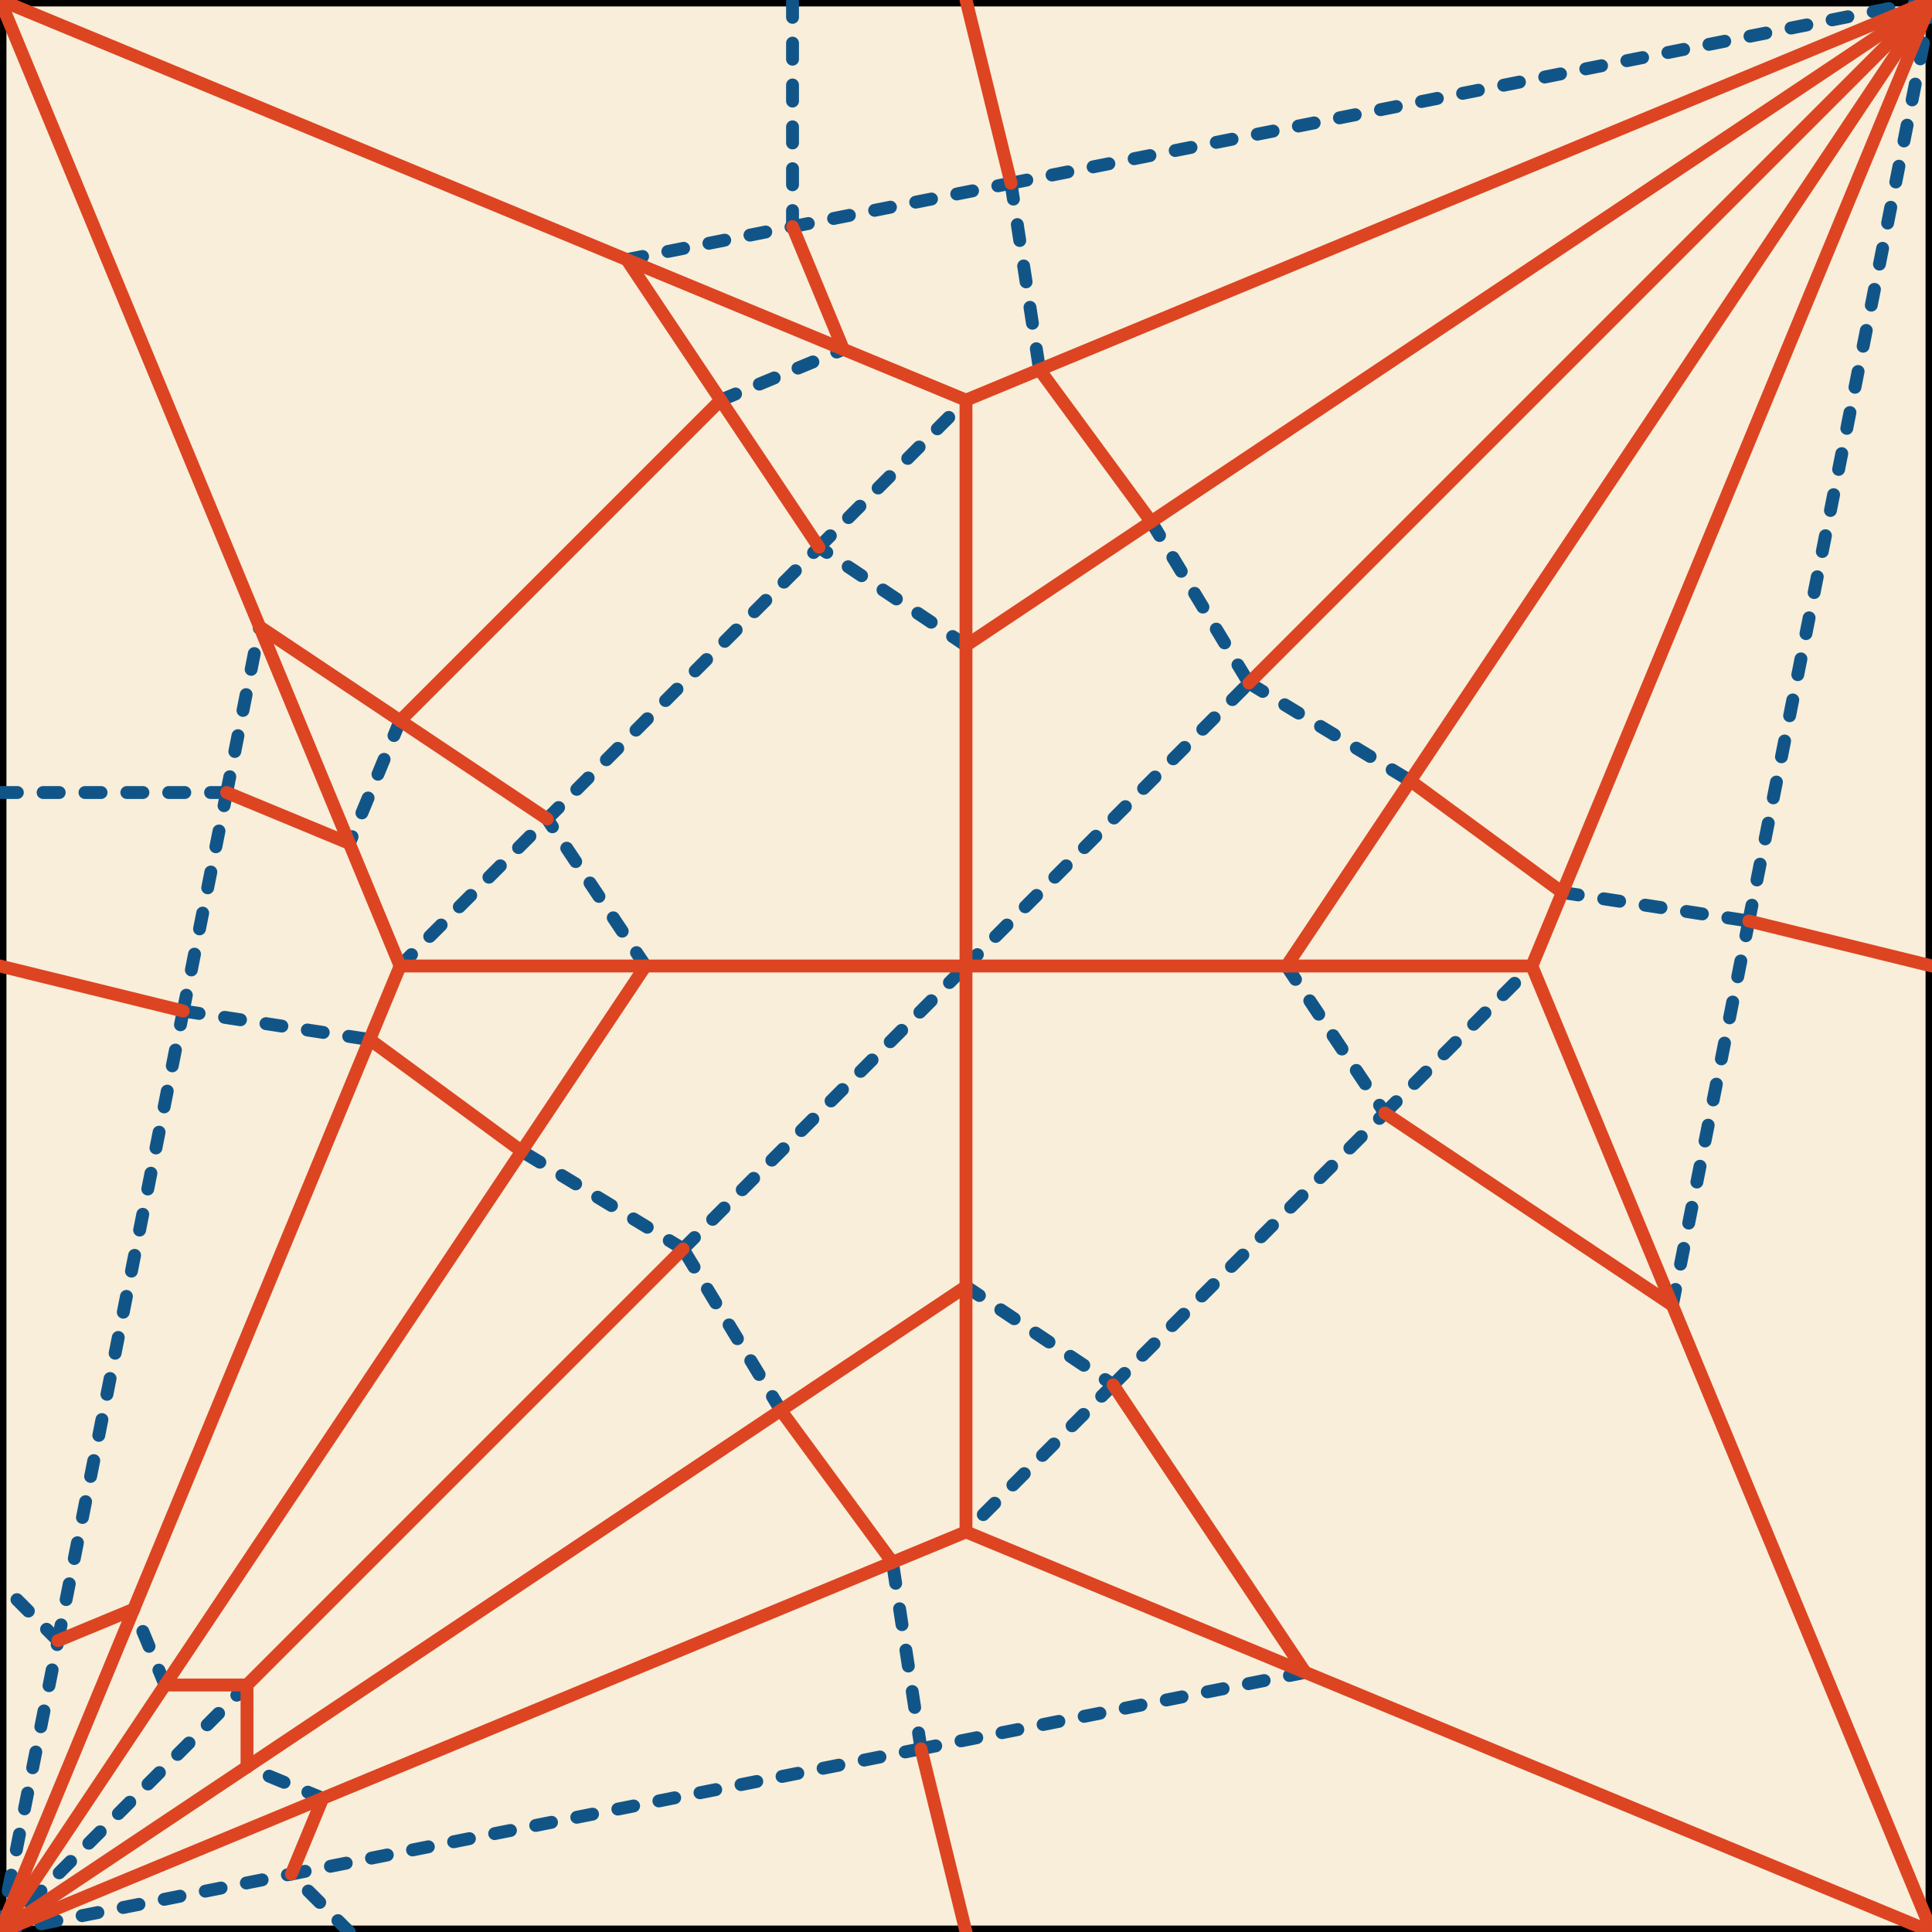
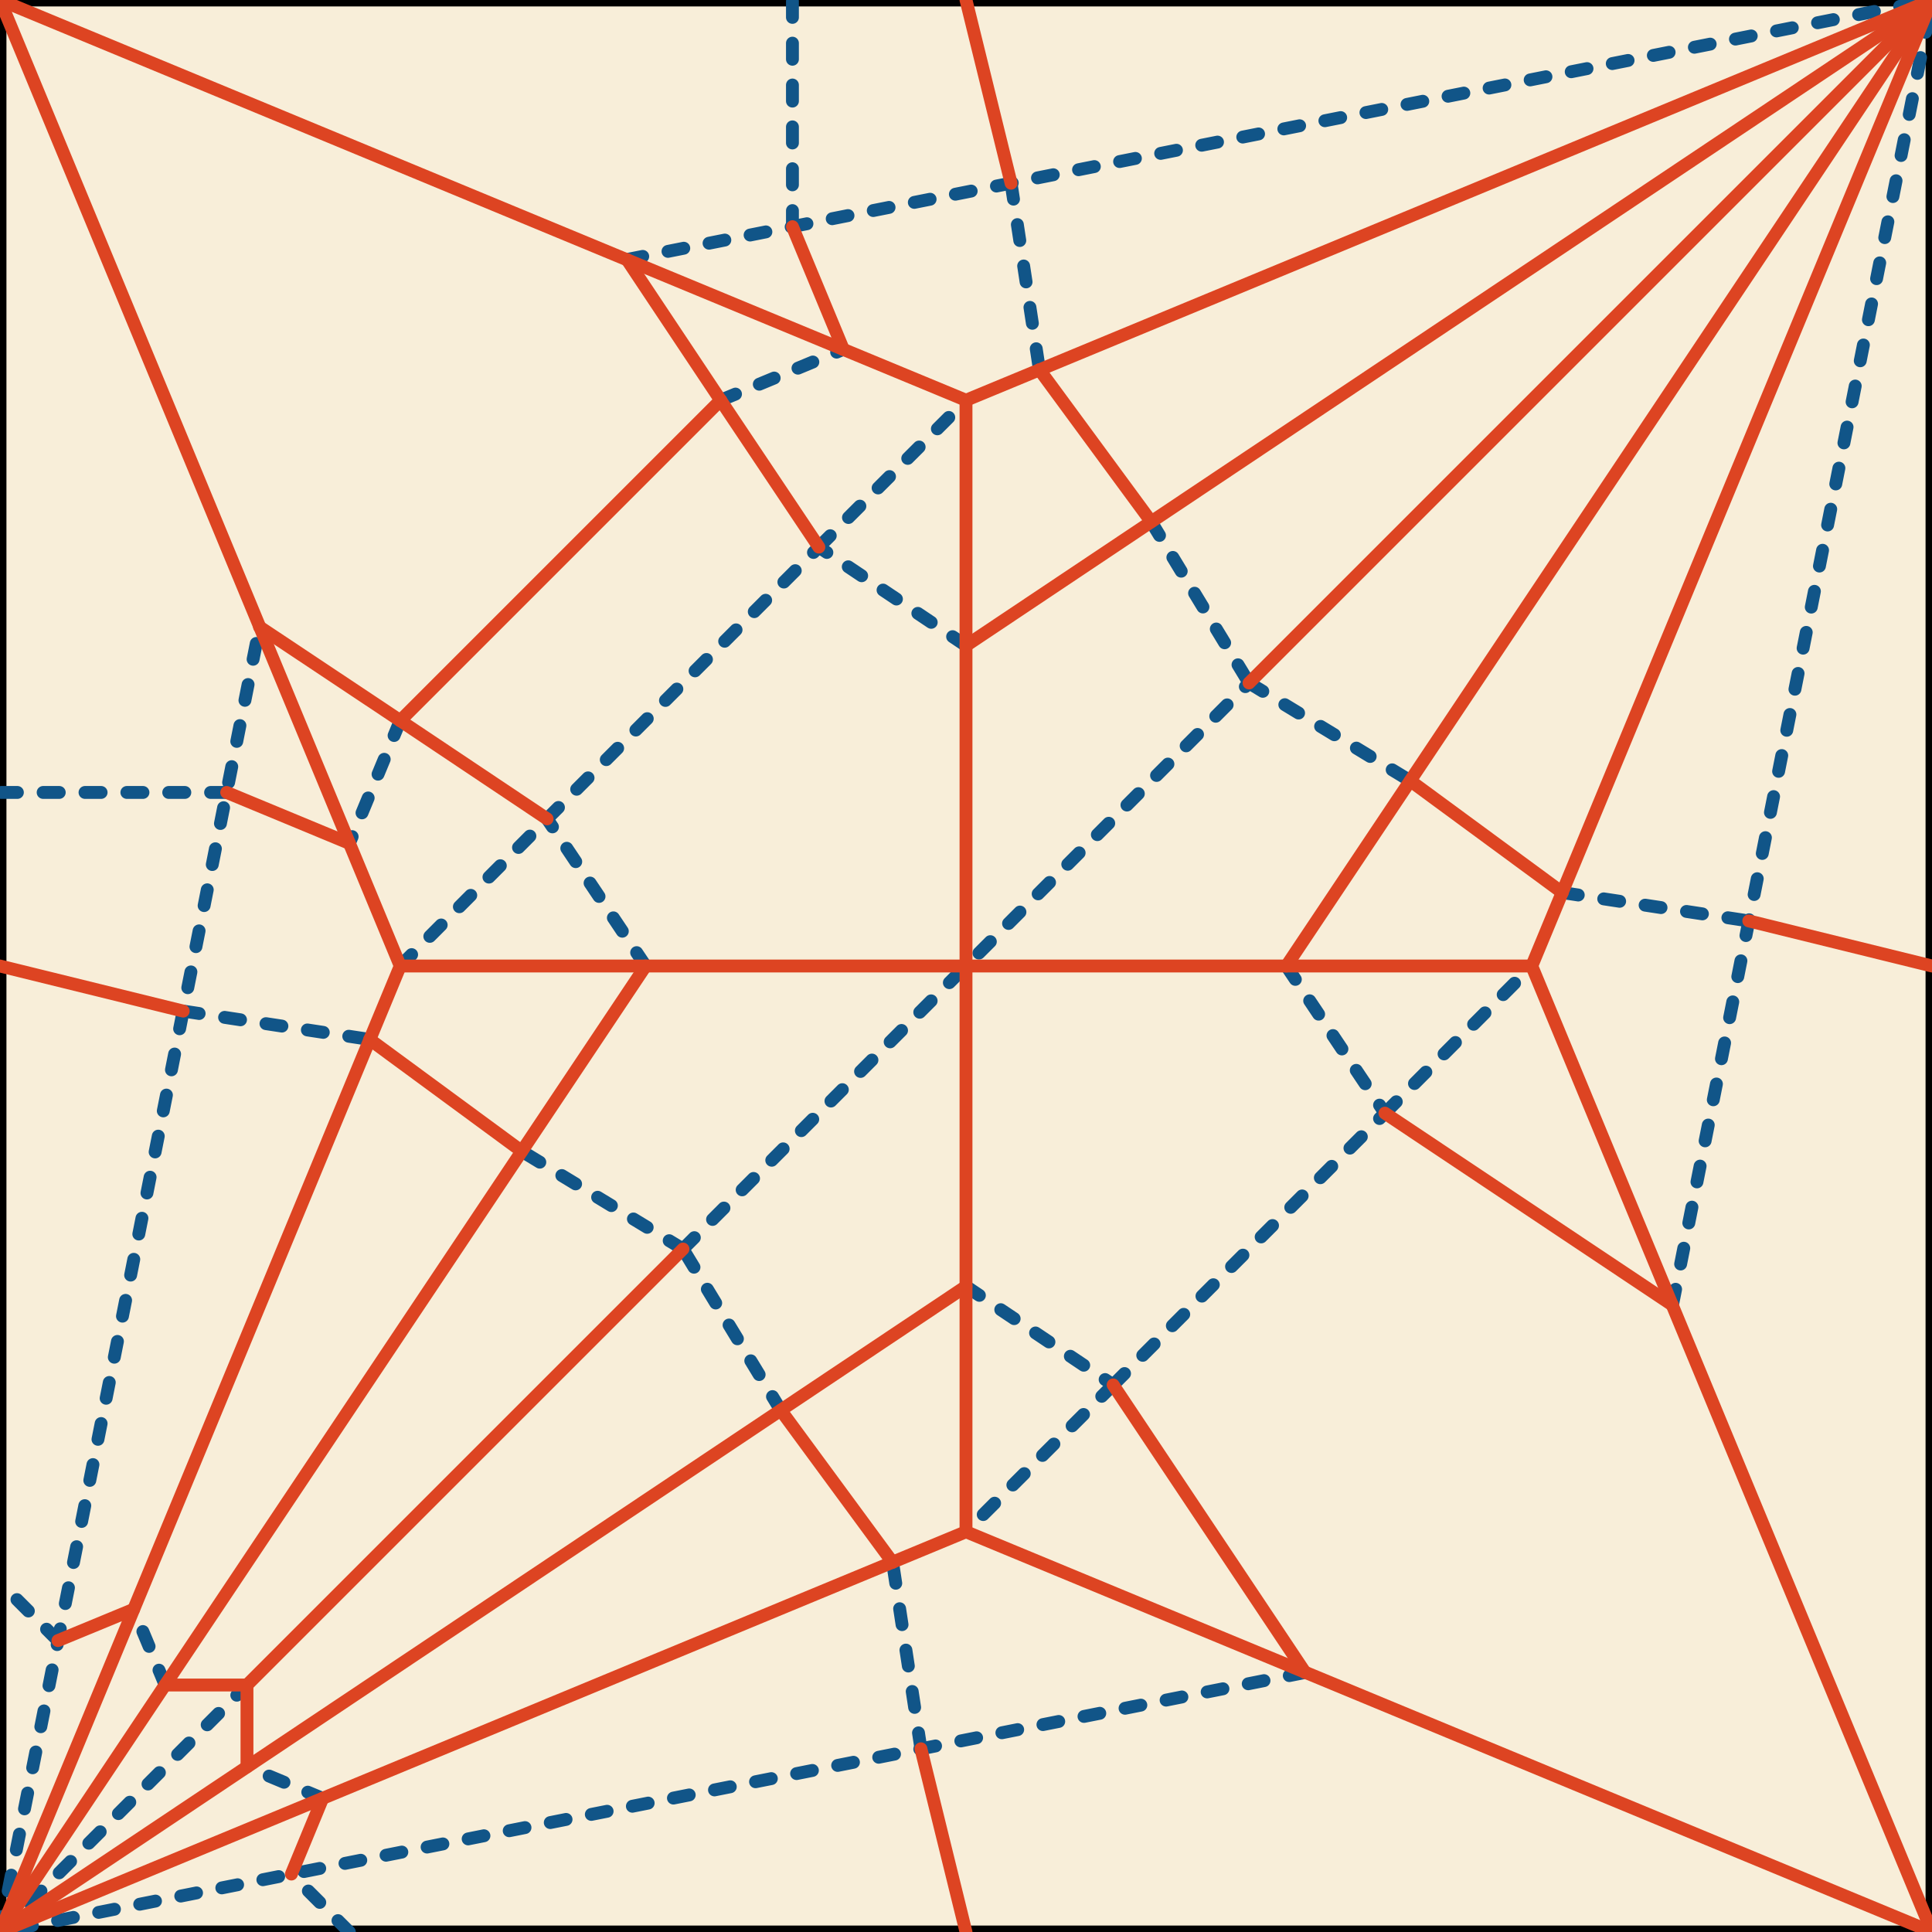
- <svg xmlns="http://www.w3.org/2000/svg" version="1.1" x="0px" y="0px" width="600px" height="600px" viewBox="0 0 600 600">
-   <style>
- .valley {
-   stroke: #158;
-   stroke-linecap: round;
-   stroke-dasharray: 5,8;
-   stroke-width: 4;
- }
- .mountain {
-   stroke: #d42;
-   stroke-linecap: round;
-   stroke-width: 4;
- }
- </style>
+ <svg xmlns="http://www.w3.org/2000/svg" version="1.1" viewBox="0 0 600 600">
  <g id="boundary">
-     <rect stroke="#000000" fill="#f8eed9" stroke-width="4" x="0" y="0" width="600" height="600" />
+     <rect fill="#F8EED9" stroke="#000000" stroke-width="4" width="600" height="600" />
  </g>
  <g id="valley">
-     <line stroke-width="4" stroke="#158" stroke-linecap="round" stroke-dasharray="5 8" x1="399.546" y1="300" x2="430.064" y2="345.672" />
-     <line stroke-width="4" stroke="#158" stroke-linecap="round" stroke-dasharray="5 8" x1="430.064" y1="345.672" x2="475.736" y2="300" />
-     <line stroke-width="4" stroke="#158" stroke-linecap="round" stroke-dasharray="5 8" x1="300" y1="200.454" x2="254.328" y2="169.936" />
-     <line stroke-width="4" stroke="#158" stroke-linecap="round" stroke-dasharray="5 8" x1="300" y1="399.546" x2="345.672" y2="430.064" />
-     <line stroke-width="4" stroke="#158" stroke-linecap="round" stroke-dasharray="5 8" x1="200.454" y1="300" x2="169.936" y2="254.328" />
-     <line stroke-width="4" stroke="#158" stroke-linecap="round" stroke-dasharray="5 8" x1="313.972" y1="56.894" x2="600" y2="0" />
-     <line stroke-width="4" stroke="#158" stroke-linecap="round" stroke-dasharray="5 8" x1="345.672" y1="430.064" x2="430.064" y2="345.672" />
-     <line stroke-width="4" stroke="#158" stroke-linecap="round" stroke-dasharray="5 8" x1="242.483" y1="437.978" x2="212.132" y2="387.868" />
-     <line stroke-width="4" stroke="#158" stroke-linecap="round" stroke-dasharray="5 8" x1="212.132" y1="387.868" x2="162.022" y2="357.517" />
-     <line stroke-width="4" stroke="#158" stroke-linecap="round" stroke-dasharray="5 8" x1="212.132" y1="387.868" x2="300" y2="300" />
-     <line stroke-width="4" stroke="#158" stroke-linecap="round" stroke-dasharray="5 8" x1="313.972" y1="56.894" x2="322.836" y2="114.805" />
-     <line stroke-width="4" stroke="#158" stroke-linecap="round" stroke-dasharray="5 8" x1="357.517" y1="162.022" x2="387.868" y2="212.132" />
-     <line stroke-width="4" stroke="#158" stroke-linecap="round" stroke-dasharray="5 8" x1="387.868" y1="212.132" x2="437.978" y2="242.483" />
-     <line stroke-width="4" stroke="#158" stroke-linecap="round" stroke-dasharray="5 8" x1="485.195" y1="277.164" x2="543.106" y2="286.028" />
-     <line stroke-width="4" stroke="#158" stroke-linecap="round" stroke-dasharray="5 8" x1="519.372" y1="405.346" x2="543.106" y2="286.028" />
-     <line stroke-width="4" stroke="#158" stroke-linecap="round" stroke-dasharray="5 8" x1="543.106" y1="286.028" x2="600" y2="0" />
-     <line stroke-width="4" stroke="#158" stroke-linecap="round" stroke-dasharray="5 8" x1="300" y1="300" x2="387.868" y2="212.132" />
-     <line stroke-width="4" stroke="#158" stroke-linecap="round" stroke-dasharray="5 8" x1="254.328" y1="169.936" x2="300" y2="124.264" />
-     <line stroke-width="4" stroke="#158" stroke-linecap="round" stroke-dasharray="5 8" x1="169.936" y1="254.328" x2="254.328" y2="169.936" />
-     <line stroke-width="4" stroke="#158" stroke-linecap="round" stroke-dasharray="5 8" x1="124.264" y1="300" x2="169.936" y2="254.328" />
-     <line stroke-width="4" stroke="#158" stroke-linecap="round" stroke-dasharray="5 8" x1="124.264" y1="223.81" x2="108.485" y2="261.905" />
-     <line stroke-width="4" stroke="#158" stroke-linecap="round" stroke-dasharray="5 8" x1="56.894" y1="313.972" x2="70.39" y2="246.126" />
-     <line stroke-width="4" stroke="#158" stroke-linecap="round" stroke-dasharray="5 8" x1="70.39" y1="246.126" x2="80.628" y2="194.654" />
-     <line stroke-width="4" stroke="#158" stroke-linecap="round" stroke-dasharray="5 8" x1="70.39" y1="246.126" x2="0" y2="246.126" />
-     <line stroke-width="4" stroke="#158" stroke-linecap="round" stroke-dasharray="5 8" x1="223.81" y1="124.264" x2="261.905" y2="108.485" />
-     <line stroke-width="4" stroke="#158" stroke-linecap="round" stroke-dasharray="5 8" x1="246.126" y1="70.39" x2="246.126" y2="0" />
-     <line stroke-width="4" stroke="#158" stroke-linecap="round" stroke-dasharray="5 8" x1="194.654" y1="80.628" x2="246.126" y2="70.39" />
-     <line stroke-width="4" stroke="#158" stroke-linecap="round" stroke-dasharray="5 8" x1="246.126" y1="70.39" x2="313.972" y2="56.894" />
-     <line stroke-width="4" stroke="#158" stroke-linecap="round" stroke-dasharray="5 8" x1="286.028" y1="543.106" x2="277.164" y2="485.195" />
-     <line stroke-width="4" stroke="#158" stroke-linecap="round" stroke-dasharray="5 8" x1="405.346" y1="519.372" x2="286.028" y2="543.106" />
-     <line stroke-width="4" stroke="#158" stroke-linecap="round" stroke-dasharray="5 8" x1="345.672" y1="430.064" x2="300" y2="475.736" />
-     <line stroke-width="4" stroke="#158" stroke-linecap="round" stroke-dasharray="5 8" x1="56.894" y1="313.972" x2="114.805" y2="322.836" />
-     <line stroke-width="4" stroke="#158" stroke-linecap="round" stroke-dasharray="5 8" x1="286.028" y1="543.106" x2="90.486" y2="582.001" />
-     <line stroke-width="4" stroke="#158" stroke-linecap="round" stroke-dasharray="5 8" x1="100.227" y1="558.485" x2="76.71" y2="548.744" />
-     <line stroke-width="4" stroke="#158" stroke-linecap="round" stroke-dasharray="5 8" x1="51.256" y1="523.29" x2="41.515" y2="499.773" />
-     <line stroke-width="4" stroke="#158" stroke-linecap="round" stroke-dasharray="5 8" x1="17.999" y1="509.514" x2="0" y2="491.515" />
-     <line stroke-width="4" stroke="#158" stroke-linecap="round" stroke-dasharray="5 8" x1="0" y1="600" x2="17.999" y2="509.514" />
-     <line stroke-width="4" stroke="#158" stroke-linecap="round" stroke-dasharray="5 8" x1="17.999" y1="509.514" x2="56.894" y2="313.972" />
-     <line stroke-width="4" stroke="#158" stroke-linecap="round" stroke-dasharray="5 8" x1="0" y1="600" x2="76.71" y2="523.29" />
-     <line stroke-width="4" stroke="#158" stroke-linecap="round" stroke-dasharray="5 8" x1="108.485" y1="600" x2="90.486" y2="582.001" />
-     <line stroke-width="4" stroke="#158" stroke-linecap="round" stroke-dasharray="5 8" x1="0" y1="600" x2="90.486" y2="582.001" />
+     <line stroke="#158" stroke-width="4" stroke-linecap="round" stroke-dasharray="5,8" x1="399.5" y1="300" x2="430.1" y2="345.7" />
+     <line stroke="#158" stroke-width="4" stroke-linecap="round" stroke-dasharray="5,8" x1="430.1" y1="345.7" x2="475.7" y2="300" />
+     <line stroke="#158" stroke-width="4" stroke-linecap="round" stroke-dasharray="5,8" x1="300" y1="200.5" x2="254.3" y2="169.9" />
+     <line stroke="#158" stroke-width="4" stroke-linecap="round" stroke-dasharray="5,8" x1="300" y1="399.5" x2="345.7" y2="430.1" />
+     <line stroke="#158" stroke-width="4" stroke-linecap="round" stroke-dasharray="5,8" x1="200.5" y1="300" x2="169.9" y2="254.3" />
+     <line stroke="#158" stroke-width="4" stroke-linecap="round" stroke-dasharray="5,8" x1="345.7" y1="430.1" x2="430.1" y2="345.7" />
+     <line stroke="#158" stroke-width="4" stroke-linecap="round" stroke-dasharray="5,8" x1="242.5" y1="438" x2="212.1" y2="387.9" />
+     <line stroke="#158" stroke-width="4" stroke-linecap="round" stroke-dasharray="5,8" x1="212.1" y1="387.9" x2="162" y2="357.5" />
+     <line stroke="#158" stroke-width="4" stroke-linecap="round" stroke-dasharray="5,8" x1="314" y1="56.9" x2="322.8" y2="114.8" />
+     <line stroke="#158" stroke-width="4" stroke-linecap="round" stroke-dasharray="5,8" x1="357.5" y1="162" x2="387.9" y2="212.1" />
+     <line stroke="#158" stroke-width="4" stroke-linecap="round" stroke-dasharray="5,8" x1="387.9" y1="212.1" x2="438" y2="242.5" />
+     <line stroke="#158" stroke-width="4" stroke-linecap="round" stroke-dasharray="5,8" x1="485.2" y1="277.2" x2="543.1" y2="286" />
+     <line stroke="#158" stroke-width="4" stroke-linecap="round" stroke-dasharray="5,8" x1="519.4" y1="405.3" x2="600" y2="0" />
+     <line stroke="#158" stroke-width="4" stroke-linecap="round" stroke-dasharray="5,8" x1="212.1" y1="387.9" x2="387.9" y2="212.1" />
+     <line stroke="#158" stroke-width="4" stroke-linecap="round" stroke-dasharray="5,8" x1="254.3" y1="169.9" x2="300" y2="124.3" />
+     <line stroke="#158" stroke-width="4" stroke-linecap="round" stroke-dasharray="5,8" x1="169.9" y1="254.3" x2="254.3" y2="169.9" />
+     <line stroke="#158" stroke-width="4" stroke-linecap="round" stroke-dasharray="5,8" x1="124.3" y1="300" x2="169.9" y2="254.3" />
+     <line stroke="#158" stroke-width="4" stroke-linecap="round" stroke-dasharray="5,8" x1="124.3" y1="223.8" x2="108.5" y2="261.9" />
+     <line stroke="#158" stroke-width="4" stroke-linecap="round" stroke-dasharray="5,8" x1="0" y1="600" x2="80.6" y2="194.7" />
+     <line stroke="#158" stroke-width="4" stroke-linecap="round" stroke-dasharray="5,8" x1="70.4" y1="246.1" x2="0" y2="246.1" />
+     <line stroke="#158" stroke-width="4" stroke-linecap="round" stroke-dasharray="5,8" x1="223.8" y1="124.3" x2="261.9" y2="108.5" />
+     <line stroke="#158" stroke-width="4" stroke-linecap="round" stroke-dasharray="5,8" x1="246.1" y1="70.4" x2="246.1" y2="0" />
+     <line stroke="#158" stroke-width="4" stroke-linecap="round" stroke-dasharray="5,8" x1="194.7" y1="80.6" x2="600" y2="0" />
+     <line stroke="#158" stroke-width="4" stroke-linecap="round" stroke-dasharray="5,8" x1="286" y1="543.1" x2="277.2" y2="485.2" />
+     <line stroke="#158" stroke-width="4" stroke-linecap="round" stroke-dasharray="5,8" x1="405.3" y1="519.4" x2="0" y2="600" />
+     <line stroke="#158" stroke-width="4" stroke-linecap="round" stroke-dasharray="5,8" x1="345.7" y1="430.1" x2="300" y2="475.7" />
+     <line stroke="#158" stroke-width="4" stroke-linecap="round" stroke-dasharray="5,8" x1="56.9" y1="314" x2="114.8" y2="322.8" />
+     <line stroke="#158" stroke-width="4" stroke-linecap="round" stroke-dasharray="5,8" x1="100.2" y1="558.5" x2="76.7" y2="548.7" />
+     <line stroke="#158" stroke-width="4" stroke-linecap="round" stroke-dasharray="5,8" x1="51.3" y1="523.3" x2="41.5" y2="499.8" />
+     <line stroke="#158" stroke-width="4" stroke-linecap="round" stroke-dasharray="5,8" x1="18" y1="509.5" x2="0" y2="491.5" />
+     <line stroke="#158" stroke-width="4" stroke-linecap="round" stroke-dasharray="5,8" x1="0" y1="600" x2="76.7" y2="523.3" />
+     <line stroke="#158" stroke-width="4" stroke-linecap="round" stroke-dasharray="5,8" x1="108.5" y1="600" x2="90.5" y2="582" />
  </g>
  <g id="mountain">
-     <line stroke-width="4" stroke="#d42" stroke-linecap="round" x1="475.736" y1="300" x2="519.372" y2="405.346" />
-     <line stroke-width="4" stroke="#d42" stroke-linecap="round" x1="399.546" y1="300" x2="475.736" y2="300" />
-     <line stroke-width="4" stroke="#d42" stroke-linecap="round" x1="430.064" y1="345.672" x2="519.372" y2="405.346" />
-     <line stroke-width="4" stroke="#d42" stroke-linecap="round" x1="300" y1="124.264" x2="300" y2="200.454" />
-     <line stroke-width="4" stroke="#d42" stroke-linecap="round" x1="300" y1="200.454" x2="300" y2="300" />
-     <line stroke-width="4" stroke="#d42" stroke-linecap="round" x1="300" y1="475.736" x2="405.346" y2="519.372" />
-     <line stroke-width="4" stroke="#d42" stroke-linecap="round" x1="300" y1="300" x2="300" y2="399.546" />
-     <line stroke-width="4" stroke="#d42" stroke-linecap="round" x1="0" y1="0" x2="80.628" y2="194.654" />
-     <line stroke-width="4" stroke="#d42" stroke-linecap="round" x1="124.264" y1="300" x2="200.454" y2="300" />
-     <line stroke-width="4" stroke="#d42" stroke-linecap="round" x1="0" y1="0" x2="194.654" y2="80.628" />
-     <line stroke-width="4" stroke="#d42" stroke-linecap="round" x1="300" y1="600" x2="286.028" y2="543.106" />
-     <line stroke-width="4" stroke="#d42" stroke-linecap="round" x1="200.454" y1="300" x2="300" y2="300" />
-     <line stroke-width="4" stroke="#d42" stroke-linecap="round" x1="300" y1="0" x2="313.972" y2="56.894" />
-     <line stroke-width="4" stroke="#d42" stroke-linecap="round" x1="300" y1="300" x2="399.546" y2="300" />
-     <line stroke-width="4" stroke="#d42" stroke-linecap="round" x1="162.022" y1="357.517" x2="114.805" y2="322.836" />
-     <line stroke-width="4" stroke="#d42" stroke-linecap="round" x1="56.894" y1="313.972" x2="0" y2="300" />
-     <line stroke-width="4" stroke="#d42" stroke-linecap="round" x1="114.805" y1="322.836" x2="124.264" y2="300" />
-     <line stroke-width="4" stroke="#d42" stroke-linecap="round" x1="162.022" y1="357.517" x2="200.454" y2="300" />
-     <line stroke-width="4" stroke="#d42" stroke-linecap="round" x1="242.483" y1="437.978" x2="300" y2="399.546" />
-     <line stroke-width="4" stroke="#d42" stroke-linecap="round" x1="277.164" y1="485.195" x2="300" y2="475.736" />
-     <line stroke-width="4" stroke="#d42" stroke-linecap="round" x1="322.836" y1="114.805" x2="357.517" y2="162.022" />
-     <line stroke-width="4" stroke="#d42" stroke-linecap="round" x1="437.978" y1="242.483" x2="485.195" y2="277.164" />
-     <line stroke-width="4" stroke="#d42" stroke-linecap="round" x1="543.106" y1="286.028" x2="600" y2="300" />
-     <line stroke-width="4" stroke="#d42" stroke-linecap="round" x1="475.736" y1="300" x2="485.195" y2="277.164" />
-     <line stroke-width="4" stroke="#d42" stroke-linecap="round" x1="485.195" y1="277.164" x2="600" y2="0" />
-     <line stroke-width="4" stroke="#d42" stroke-linecap="round" x1="399.546" y1="300" x2="437.978" y2="242.483" />
-     <line stroke-width="4" stroke="#d42" stroke-linecap="round" x1="437.978" y1="242.483" x2="600" y2="0" />
-     <line stroke-width="4" stroke="#d42" stroke-linecap="round" x1="300" y1="124.264" x2="322.836" y2="114.805" />
-     <line stroke-width="4" stroke="#d42" stroke-linecap="round" x1="322.836" y1="114.805" x2="600" y2="0" />
-     <line stroke-width="4" stroke="#d42" stroke-linecap="round" x1="300" y1="200.454" x2="357.517" y2="162.022" />
-     <line stroke-width="4" stroke="#d42" stroke-linecap="round" x1="357.517" y1="162.022" x2="600" y2="0" />
-     <line stroke-width="4" stroke="#d42" stroke-linecap="round" x1="387.868" y1="212.132" x2="600" y2="0" />
-     <line stroke-width="4" stroke="#d42" stroke-linecap="round" x1="194.654" y1="80.628" x2="223.81" y2="124.264" />
-     <line stroke-width="4" stroke="#d42" stroke-linecap="round" x1="223.81" y1="124.264" x2="254.328" y2="169.936" />
-     <line stroke-width="4" stroke="#d42" stroke-linecap="round" x1="80.628" y1="194.654" x2="124.264" y2="223.81" />
-     <line stroke-width="4" stroke="#d42" stroke-linecap="round" x1="124.264" y1="223.81" x2="169.936" y2="254.328" />
-     <line stroke-width="4" stroke="#d42" stroke-linecap="round" x1="124.264" y1="223.81" x2="223.81" y2="124.264" />
-     <line stroke-width="4" stroke="#d42" stroke-linecap="round" x1="108.485" y1="261.905" x2="70.39" y2="246.126" />
-     <line stroke-width="4" stroke="#d42" stroke-linecap="round" x1="80.628" y1="194.654" x2="108.485" y2="261.905" />
-     <line stroke-width="4" stroke="#d42" stroke-linecap="round" x1="108.485" y1="261.905" x2="124.264" y2="300" />
-     <line stroke-width="4" stroke="#d42" stroke-linecap="round" x1="194.654" y1="80.628" x2="261.905" y2="108.485" />
-     <line stroke-width="4" stroke="#d42" stroke-linecap="round" x1="261.905" y1="108.485" x2="300" y2="124.264" />
-     <line stroke-width="4" stroke="#d42" stroke-linecap="round" x1="261.905" y1="108.485" x2="246.126" y2="70.39" />
-     <line stroke-width="4" stroke="#d42" stroke-linecap="round" x1="600" y1="600" x2="405.346" y2="519.372" />
-     <line stroke-width="4" stroke="#d42" stroke-linecap="round" x1="600" y1="600" x2="519.372" y2="405.346" />
-     <line stroke-width="4" stroke="#d42" stroke-linecap="round" x1="277.164" y1="485.195" x2="242.483" y2="437.978" />
-     <line stroke-width="4" stroke="#d42" stroke-linecap="round" x1="300" y1="475.736" x2="300" y2="399.546" />
-     <line stroke-width="4" stroke="#d42" stroke-linecap="round" x1="405.346" y1="519.372" x2="345.672" y2="430.064" />
-     <line stroke-width="4" stroke="#d42" stroke-linecap="round" x1="76.71" y1="548.744" x2="76.71" y2="523.29" />
-     <line stroke-width="4" stroke="#d42" stroke-linecap="round" x1="76.71" y1="523.29" x2="51.256" y2="523.29" />
-     <line stroke-width="4" stroke="#d42" stroke-linecap="round" x1="41.515" y1="499.773" x2="17.999" y2="509.514" />
-     <line stroke-width="4" stroke="#d42" stroke-linecap="round" x1="0" y1="600" x2="100.227" y2="558.485" />
-     <line stroke-width="4" stroke="#d42" stroke-linecap="round" x1="100.227" y1="558.485" x2="277.164" y2="485.195" />
-     <line stroke-width="4" stroke="#d42" stroke-linecap="round" x1="0" y1="600" x2="41.515" y2="499.773" />
-     <line stroke-width="4" stroke="#d42" stroke-linecap="round" x1="41.515" y1="499.773" x2="114.805" y2="322.836" />
-     <line stroke-width="4" stroke="#d42" stroke-linecap="round" x1="0" y1="600" x2="51.256" y2="523.29" />
-     <line stroke-width="4" stroke="#d42" stroke-linecap="round" x1="51.256" y1="523.29" x2="162.022" y2="357.517" />
-     <line stroke-width="4" stroke="#d42" stroke-linecap="round" x1="76.71" y1="523.29" x2="212.132" y2="387.868" />
-     <line stroke-width="4" stroke="#d42" stroke-linecap="round" x1="0" y1="600" x2="76.71" y2="548.744" />
-     <line stroke-width="4" stroke="#d42" stroke-linecap="round" x1="76.71" y1="548.744" x2="242.483" y2="437.978" />
-     <line stroke-width="4" stroke="#d42" stroke-linecap="round" x1="90.486" y1="582.001" x2="100.227" y2="558.485" />
+     <line stroke="#d42" stroke-width="4" stroke-linecap="round" x1="430.1" y1="345.7" x2="519.4" y2="405.3" />
+     <line stroke="#d42" stroke-width="4" stroke-linecap="round" x1="300" y1="124.3" x2="300" y2="475.7" />
+     <line stroke="#d42" stroke-width="4" stroke-linecap="round" x1="124.3" y1="300" x2="475.7" y2="300" />
+     <line stroke="#d42" stroke-width="4" stroke-linecap="round" x1="300" y1="600" x2="286" y2="543.1" />
+     <line stroke="#d42" stroke-width="4" stroke-linecap="round" x1="300" y1="0" x2="314" y2="56.9" />
+     <line stroke="#d42" stroke-width="4" stroke-linecap="round" x1="162" y1="357.5" x2="114.8" y2="322.8" />
+     <line stroke="#d42" stroke-width="4" stroke-linecap="round" x1="56.9" y1="314" x2="0" y2="300" />
+     <line stroke="#d42" stroke-width="4" stroke-linecap="round" x1="0" y1="600" x2="124.3" y2="300" />
+     <line stroke="#d42" stroke-width="4" stroke-linecap="round" x1="0" y1="600" x2="200.5" y2="300" />
+     <line stroke="#d42" stroke-width="4" stroke-linecap="round" x1="0" y1="600" x2="300" y2="399.5" />
+     <line stroke="#d42" stroke-width="4" stroke-linecap="round" x1="0" y1="600" x2="300" y2="475.7" />
+     <line stroke="#d42" stroke-width="4" stroke-linecap="round" x1="322.8" y1="114.8" x2="357.5" y2="162" />
+     <line stroke="#d42" stroke-width="4" stroke-linecap="round" x1="438" y1="242.5" x2="485.2" y2="277.2" />
+     <line stroke="#d42" stroke-width="4" stroke-linecap="round" x1="543.1" y1="286" x2="600" y2="300" />
+     <line stroke="#d42" stroke-width="4" stroke-linecap="round" x1="475.7" y1="300" x2="600" y2="0" />
+     <line stroke="#d42" stroke-width="4" stroke-linecap="round" x1="399.5" y1="300" x2="600" y2="0" />
+     <line stroke="#d42" stroke-width="4" stroke-linecap="round" x1="300" y1="124.3" x2="600" y2="0" />
+     <line stroke="#d42" stroke-width="4" stroke-linecap="round" x1="300" y1="200.5" x2="600" y2="0" />
+     <line stroke="#d42" stroke-width="4" stroke-linecap="round" x1="387.9" y1="212.1" x2="600" y2="0" />
+     <line stroke="#d42" stroke-width="4" stroke-linecap="round" x1="194.7" y1="80.6" x2="223.8" y2="124.3" />
+     <line stroke="#d42" stroke-width="4" stroke-linecap="round" x1="223.8" y1="124.3" x2="254.3" y2="169.9" />
+     <line stroke="#d42" stroke-width="4" stroke-linecap="round" x1="80.6" y1="194.7" x2="124.3" y2="223.8" />
+     <line stroke="#d42" stroke-width="4" stroke-linecap="round" x1="124.3" y1="223.8" x2="169.9" y2="254.3" />
+     <line stroke="#d42" stroke-width="4" stroke-linecap="round" x1="124.3" y1="223.8" x2="223.8" y2="124.3" />
+     <line stroke="#d42" stroke-width="4" stroke-linecap="round" x1="108.5" y1="261.9" x2="70.4" y2="246.1" />
+     <line stroke="#d42" stroke-width="4" stroke-linecap="round" x1="0" y1="0" x2="124.3" y2="300" />
+     <line stroke="#d42" stroke-width="4" stroke-linecap="round" x1="0" y1="0" x2="300" y2="124.3" />
+     <line stroke="#d42" stroke-width="4" stroke-linecap="round" x1="261.9" y1="108.5" x2="246.1" y2="70.4" />
+     <line stroke="#d42" stroke-width="4" stroke-linecap="round" x1="600" y1="600" x2="300" y2="475.7" />
+     <line stroke="#d42" stroke-width="4" stroke-linecap="round" x1="600" y1="600" x2="475.7" y2="300" />
+     <line stroke="#d42" stroke-width="4" stroke-linecap="round" x1="277.2" y1="485.2" x2="242.5" y2="438" />
+     <line stroke="#d42" stroke-width="4" stroke-linecap="round" x1="405.3" y1="519.4" x2="345.7" y2="430.1" />
+     <line stroke="#d42" stroke-width="4" stroke-linecap="round" x1="76.7" y1="548.7" x2="76.7" y2="523.3" />
+     <line stroke="#d42" stroke-width="4" stroke-linecap="round" x1="76.7" y1="523.3" x2="51.3" y2="523.3" />
+     <line stroke="#d42" stroke-width="4" stroke-linecap="round" x1="41.5" y1="499.8" x2="18" y2="509.5" />
+     <line stroke="#d42" stroke-width="4" stroke-linecap="round" x1="76.7" y1="523.3" x2="212.1" y2="387.9" />
+     <line stroke="#d42" stroke-width="4" stroke-linecap="round" x1="90.5" y1="582" x2="100.2" y2="558.5" />
  </g>
</svg>
